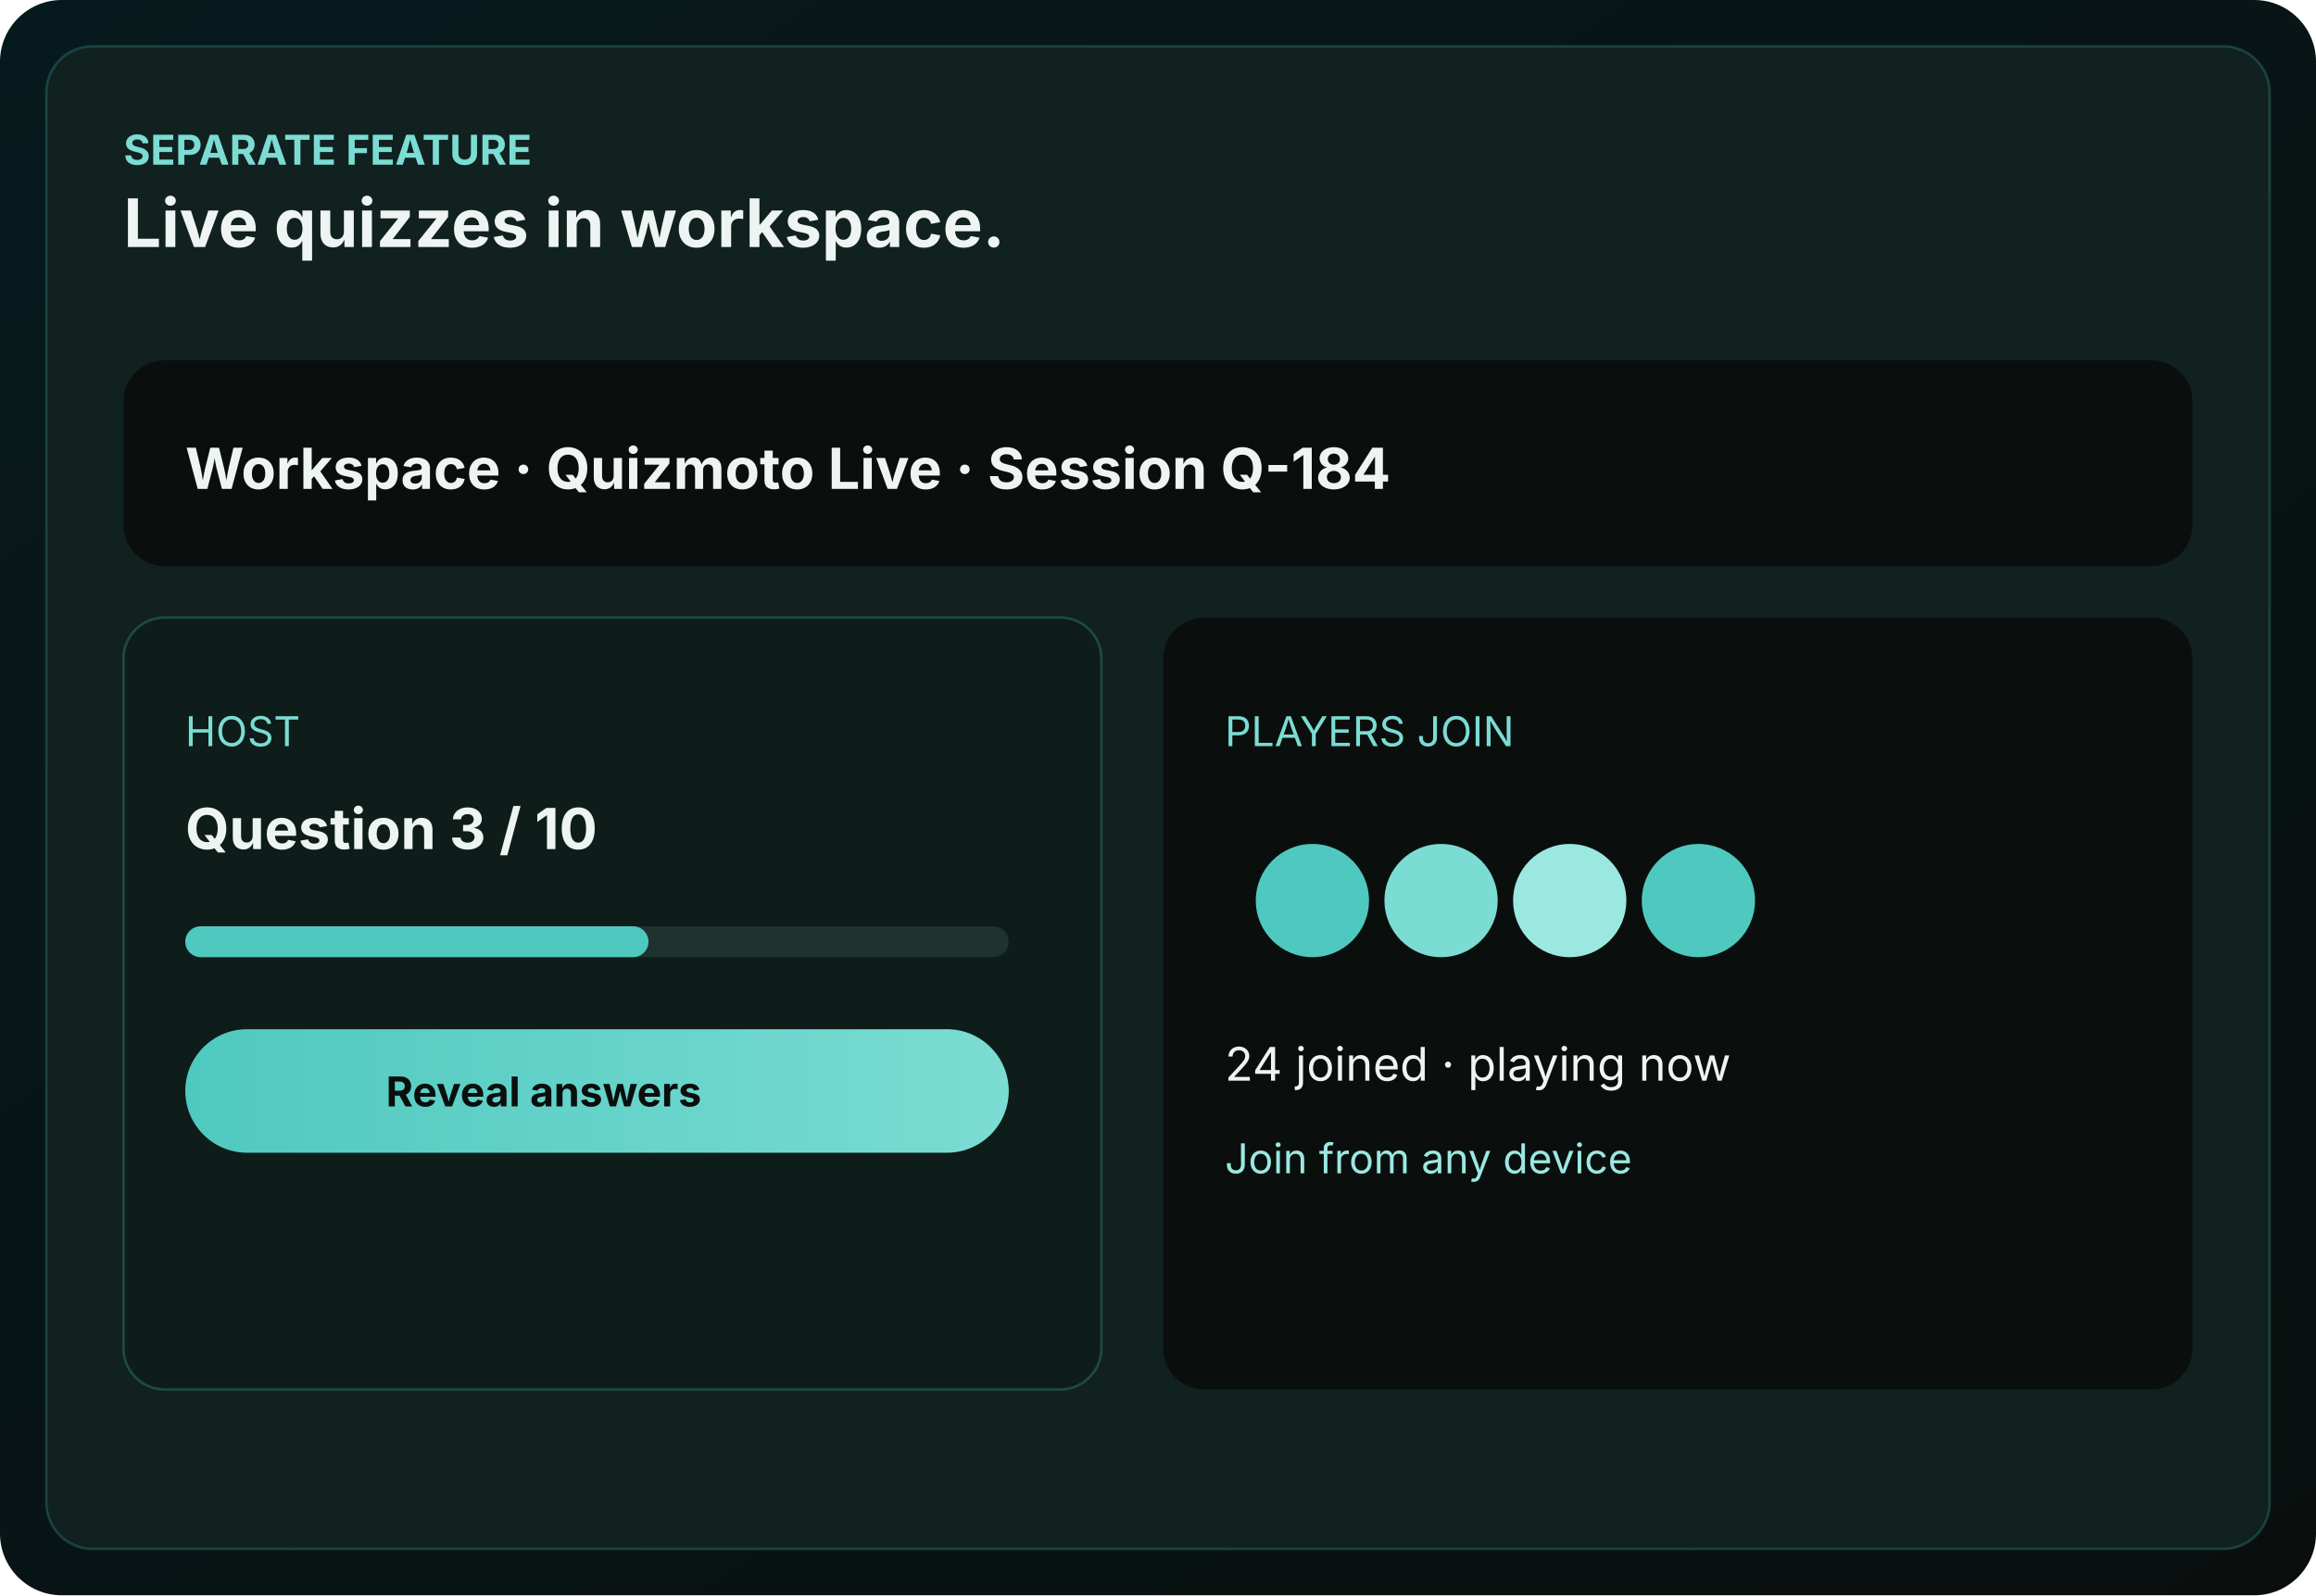
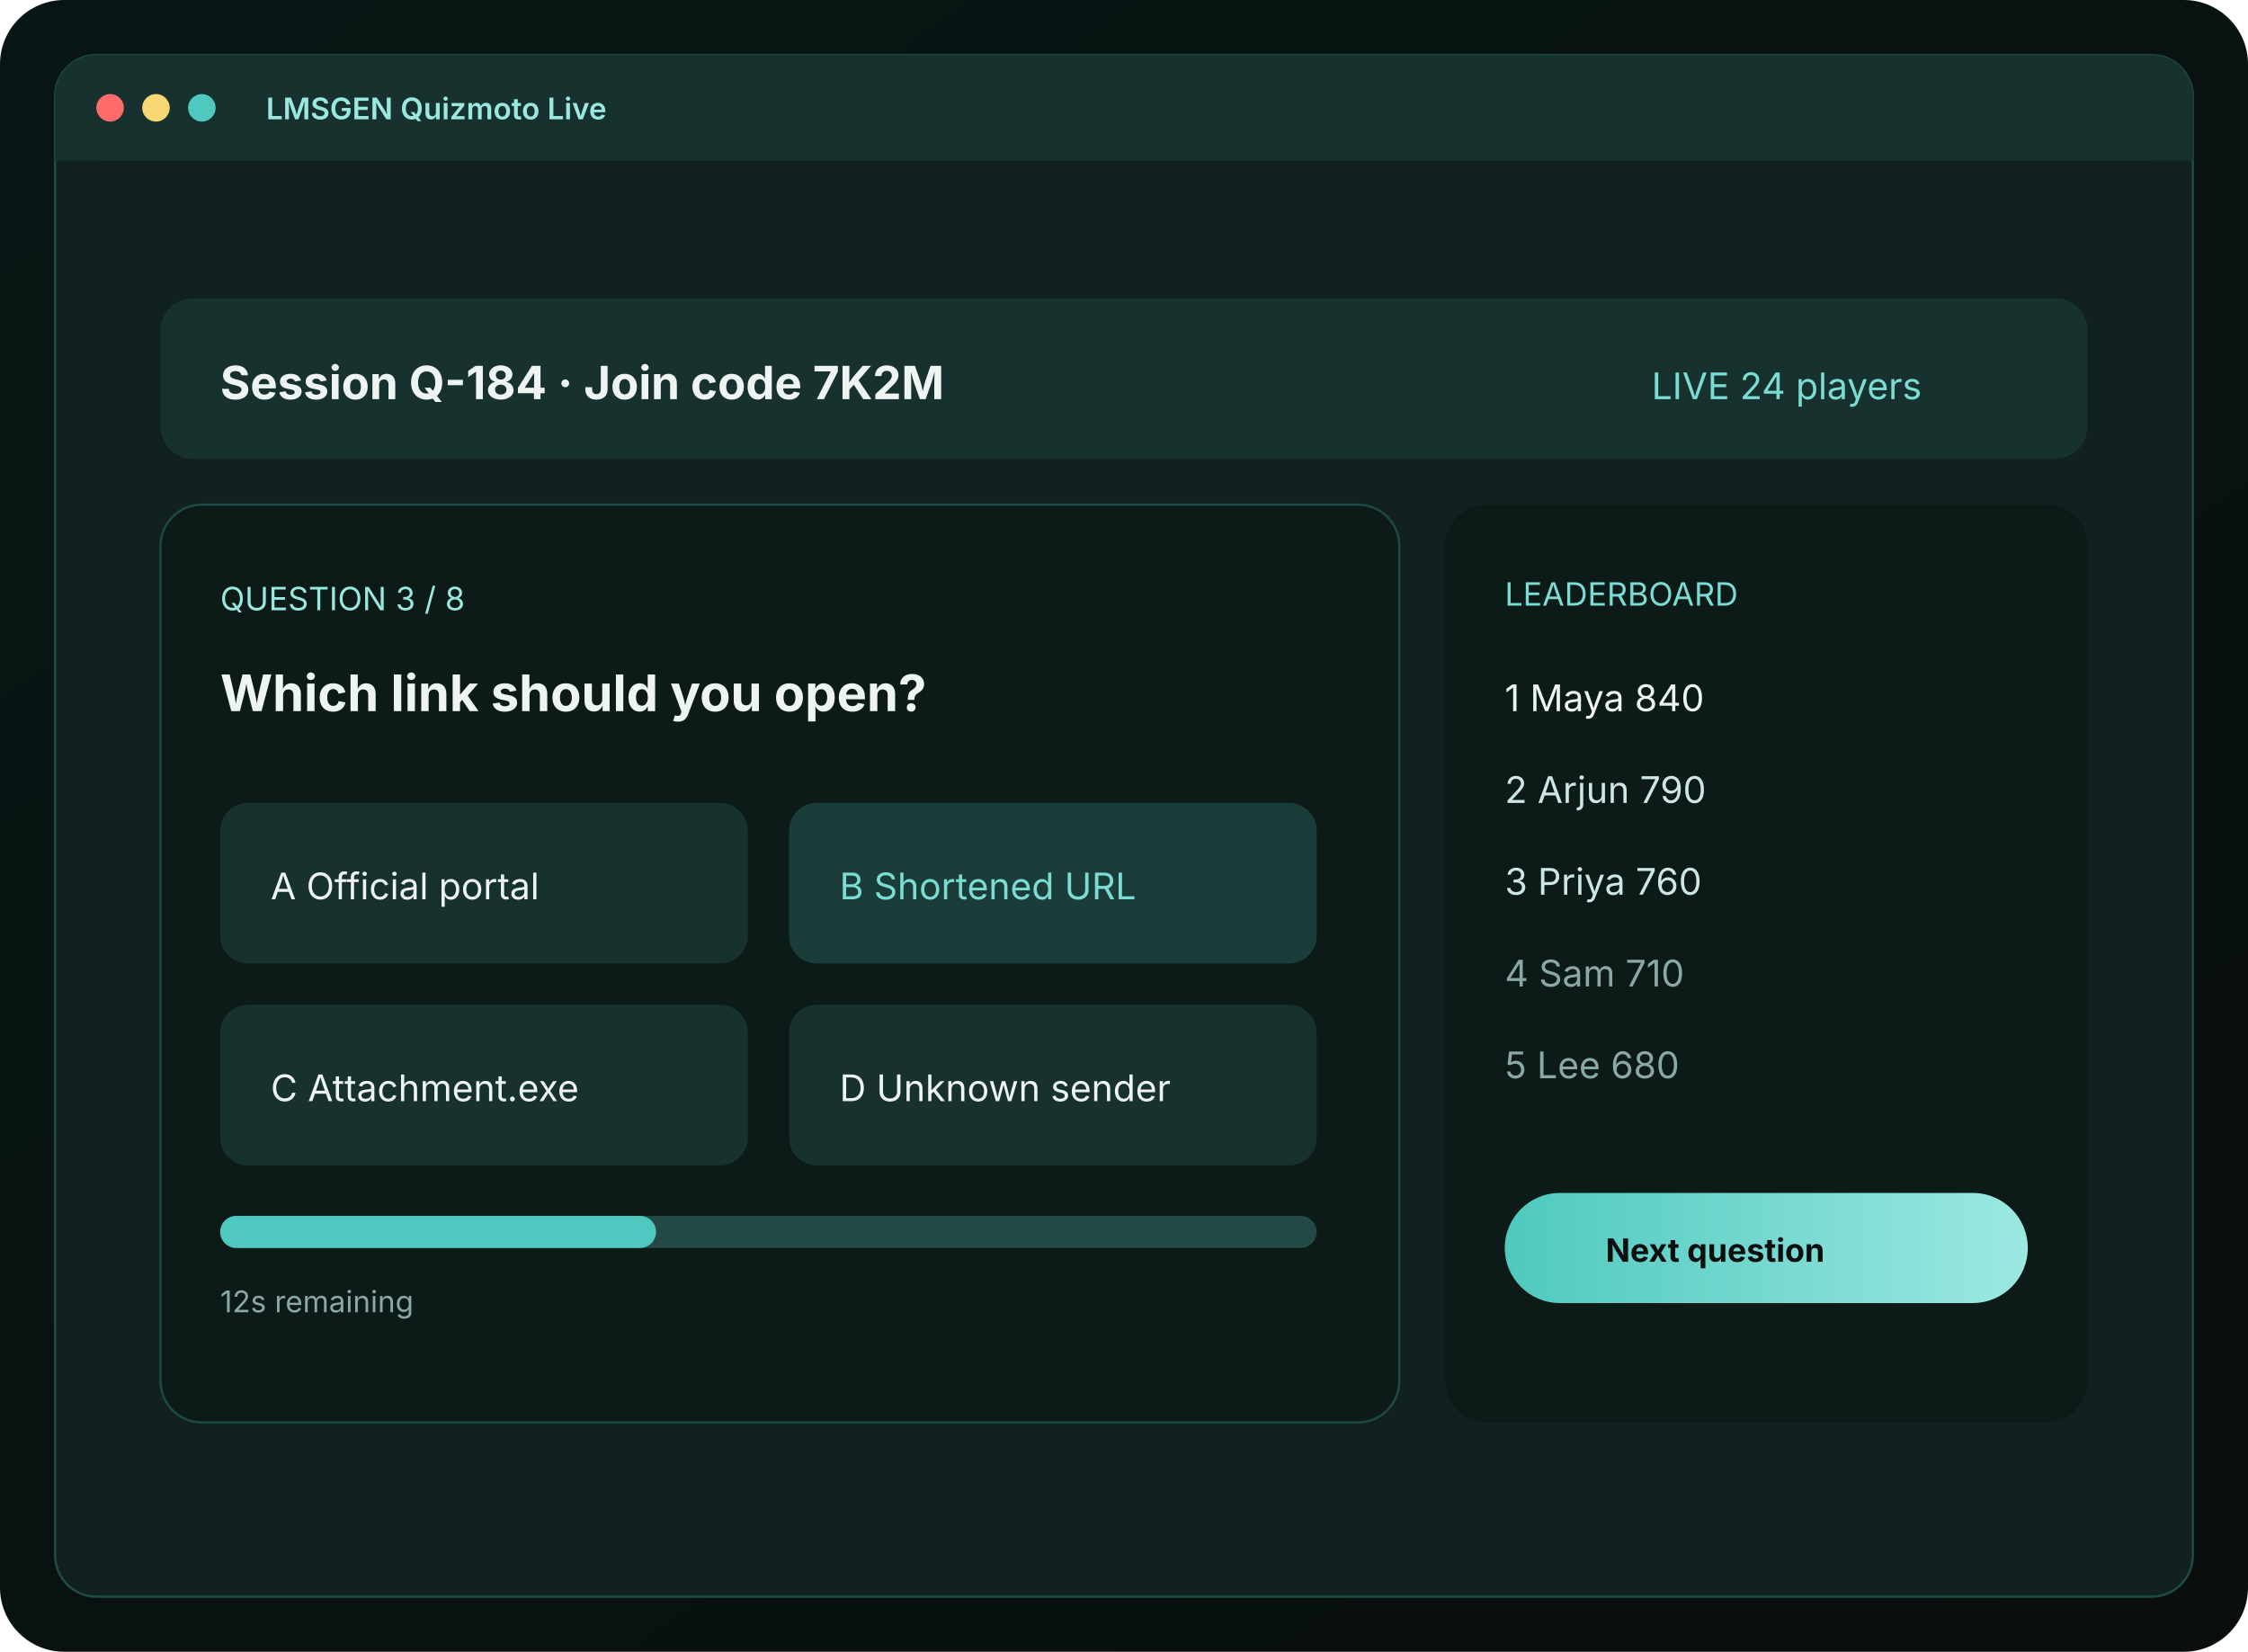
- <svg xmlns="http://www.w3.org/2000/svg" width="900" height="620" viewBox="0 0 900 620" role="img" aria-label="SEPARATE FEATURE">
+ <svg xmlns="http://www.w3.org/2000/svg" width="980" height="720" viewBox="0 0 980 720" role="img" aria-label="LMSGEN Quizmoto Live">
  <defs>
-     <linearGradient id="bg11" x1="0" y1="0" x2="1" y2="1">
-       <stop offset="0" stop-color="#06191c" />
+     <linearGradient id="bg" x1="0" y1="0" x2="1" y2="1">
+       <stop offset="0" stop-color="#071614" />
      <stop offset="1" stop-color="#0A0F0E" />
    </linearGradient>
-     <linearGradient id="teal11" x1="0" y1="0" x2="1" y2="0">
+     <linearGradient id="teal" x1="0" y1="0" x2="1" y2="0">
      <stop offset="0" stop-color="#4FC9BF" />
-       <stop offset="1" stop-color="#7BDCD3" />
+       <stop offset="1" stop-color="#9BE8E1" />
    </linearGradient>
  </defs>
-   <rect width="900" height="620" rx="24" fill="url(#bg11)" />
-   <rect x="18" y="18" width="864" height="584" rx="18" fill="#10211F" stroke="#4FC9BF" stroke-opacity="0.22" />
-   <text x="48" y="64" fill="#7BDCD3" font-family="Inter,Arial,sans-serif" font-size="16" font-weight="700">SEPARATE FEATURE</text>
-   <text x="48" y="96" fill="#EDF4F2" font-family="Inter,Arial,sans-serif" font-size="26" font-weight="700">Live quizzes in workspace.</text>
-   <rect x="48" y="140" width="804" height="80" rx="16" fill="#0A0F0E" />
-   <text x="72" y="190" fill="#EDF4F2" font-family="Inter,Arial,sans-serif" font-size="22" font-weight="700">Workspace  ·  Quizmoto Live  ·  Session Q-184</text>
-   <rect x="48" y="240" width="380" height="300" rx="16" fill="#0E1C1A" stroke="#4FC9BF" stroke-opacity="0.25" />
-   <text x="72" y="290" fill="#7BDCD3" font-family="Inter,Arial,sans-serif" font-size="16">HOST</text>
-   <text x="72" y="330" fill="#EDF4F2" font-family="Inter,Arial,sans-serif" font-size="22" font-weight="700">Question 3 / 10</text>
-   <rect x="72" y="360" width="320" height="12" rx="6" fill="#1E3330" />
-   <rect x="72" y="360" width="180" height="12" rx="6" fill="#4FC9BF" />
-   <rect x="72" y="400" width="320" height="48" rx="24" fill="url(#teal11)" />
-   <text x="150" y="430" fill="#0A0F0E" font-family="Inter,Arial,sans-serif" font-size="16" font-weight="700">Reveal answers</text>
-   <rect x="452" y="240" width="400" height="300" rx="16" fill="#0A0F0E" />
-   <text x="476" y="290" fill="#7BDCD3" font-family="Inter,Arial,sans-serif" font-size="16">PLAYERS JOIN</text>
-   <circle cx="510" cy="350" r="22" fill="#4FC9BF" />
-   <circle cx="560" cy="350" r="22" fill="#7BDCD3" />
-   <circle cx="610" cy="350" r="22" fill="#9BE8E1" />
-   <circle cx="660" cy="350" r="22" fill="#4FC9BF" />
-   <text x="476" y="420" fill="#EDF4F2" font-family="Inter,Arial,sans-serif" font-size="18">24 joined · playing now</text>
-   <text x="476" y="456" fill="#9BE8E1" font-family="Inter,Arial,sans-serif" font-size="16">Join from any device</text>
+   <rect width="980" height="720" rx="28" fill="url(#bg)" />
+   <rect x="24" y="24" width="932" height="672" rx="18" fill="#10211F" stroke="#4FC9BF" stroke-opacity="0.28" />
+   <rect x="24" y="24" width="932" height="46" rx="18" fill="#16312E" />
+   <rect x="24" y="52" width="932" height="18" fill="#16312E" />
+   <circle cx="48" cy="47" r="6" fill="#FF6B6B" />
+   <circle cx="68" cy="47" r="6" fill="#F7D774" />
+   <circle cx="88" cy="47" r="6" fill="#4FC9BF" />
+   <text x="116" y="52" fill="#9BE8E1" font-family="Inter,Arial,sans-serif" font-size="13" font-weight="600">LMSGEN  Quizmoto Live</text>
+   <rect x="70" y="130" width="840" height="70" rx="14" fill="#16312E" />
+   <text x="96" y="174" fill="#EDF4F2" font-family="Inter,Arial,sans-serif" font-size="20" font-weight="700">Session Q-184  ·  Join code  7K2M</text>
+   <text x="720" y="174" fill="#7BDCD3" font-family="Inter,Arial,sans-serif" font-size="16">LIVE  24 players</text>
+   <rect x="70" y="220" width="540" height="400" rx="18" fill="#0C1A18" stroke="#4FC9BF" stroke-opacity="0.25" />
+   <text x="96" y="266" fill="#9BE8E1" font-family="Inter,Arial,sans-serif" font-size="14">QUESTION 3 / 8</text>
+   <text x="96" y="310" fill="#EDF4F2" font-family="Inter,Arial,sans-serif" font-size="22" font-weight="700">Which link should you open?</text>
+   <rect x="96" y="350" width="230" height="70" rx="12" fill="#16312E" />
+   <text x="118" y="392" fill="#EDF4F2" font-family="Inter,Arial,sans-serif" font-size="16">A  Official portal</text>
+   <rect x="344" y="350" width="230" height="70" rx="12" fill="#1A3D39" />
+   <text x="366" y="392" fill="#7BDCD3" font-family="Inter,Arial,sans-serif" font-size="16">B  Shortened URL</text>
+   <rect x="96" y="438" width="230" height="70" rx="12" fill="#16312E" />
+   <text x="118" y="480" fill="#EDF4F2" font-family="Inter,Arial,sans-serif" font-size="16">C  Attachment.exe</text>
+   <rect x="344" y="438" width="230" height="70" rx="12" fill="#16312E" />
+   <text x="366" y="480" fill="#EDF4F2" font-family="Inter,Arial,sans-serif" font-size="16">D  Unknown sender</text>
+   <rect x="96" y="530" width="478" height="14" rx="7" fill="#244844" />
+   <rect x="96" y="530" width="190" height="14" rx="7" fill="#4FC9BF" />
+   <text x="96" y="572" fill="#8AA8A4" font-family="Inter,Arial,sans-serif" font-size="13">12s remaining</text>
+   <rect x="630" y="220" width="280" height="400" rx="18" fill="#0C1A18" />
+   <text x="656" y="264" fill="#7BDCD3" font-family="Inter,Arial,sans-serif" font-size="14">LEADERBOARD</text>
+   <text x="656" y="310" fill="#EDF4F2" font-family="Inter,Arial,sans-serif" font-size="16">1  Maya    840</text>
+   <text x="656" y="350" fill="#CDE7E3" font-family="Inter,Arial,sans-serif" font-size="16">2  Arjun   790</text>
+   <text x="656" y="390" fill="#CDE7E3" font-family="Inter,Arial,sans-serif" font-size="16">3  Priya   760</text>
+   <text x="656" y="430" fill="#8AA8A4" font-family="Inter,Arial,sans-serif" font-size="16">4  Sam     710</text>
+   <text x="656" y="470" fill="#8AA8A4" font-family="Inter,Arial,sans-serif" font-size="16">5  Lee     680</text>
+   <rect x="656" y="520" width="228" height="48" rx="24" fill="url(#teal)" />
+   <text x="700" y="550" fill="#0A0F0E" font-family="Inter,Arial,sans-serif" font-size="14" font-weight="700">Next question</text>
</svg>
